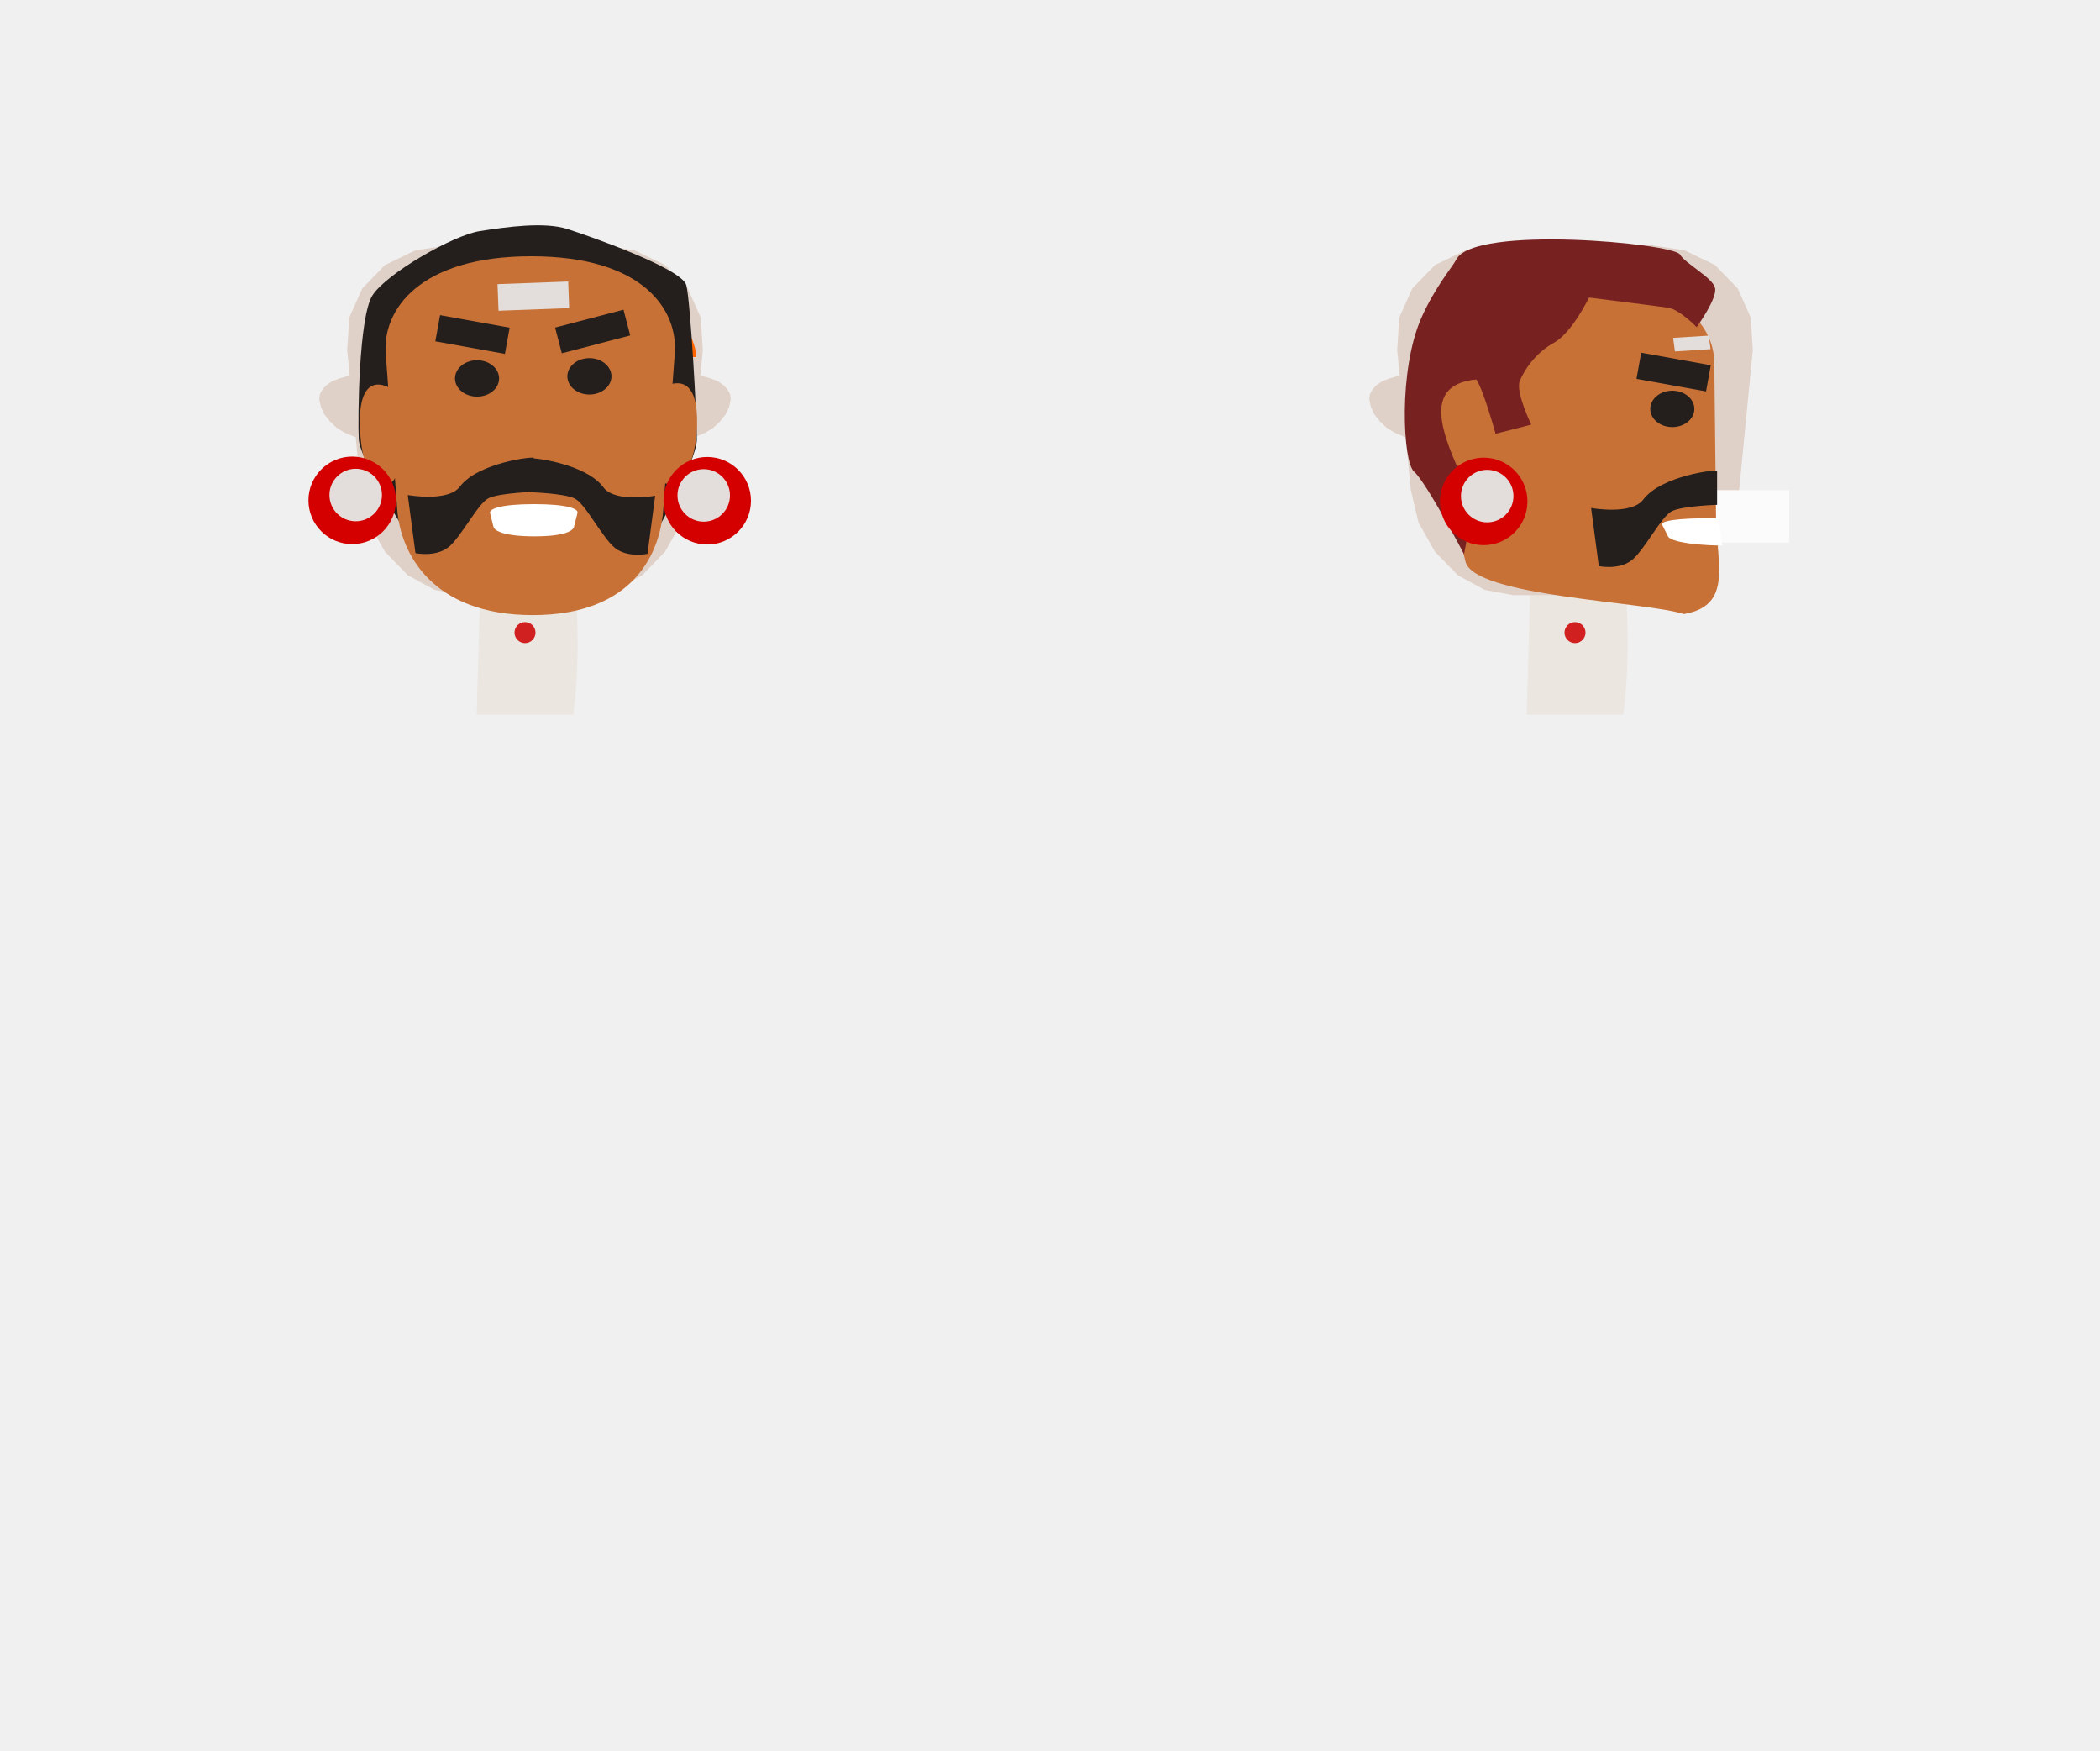
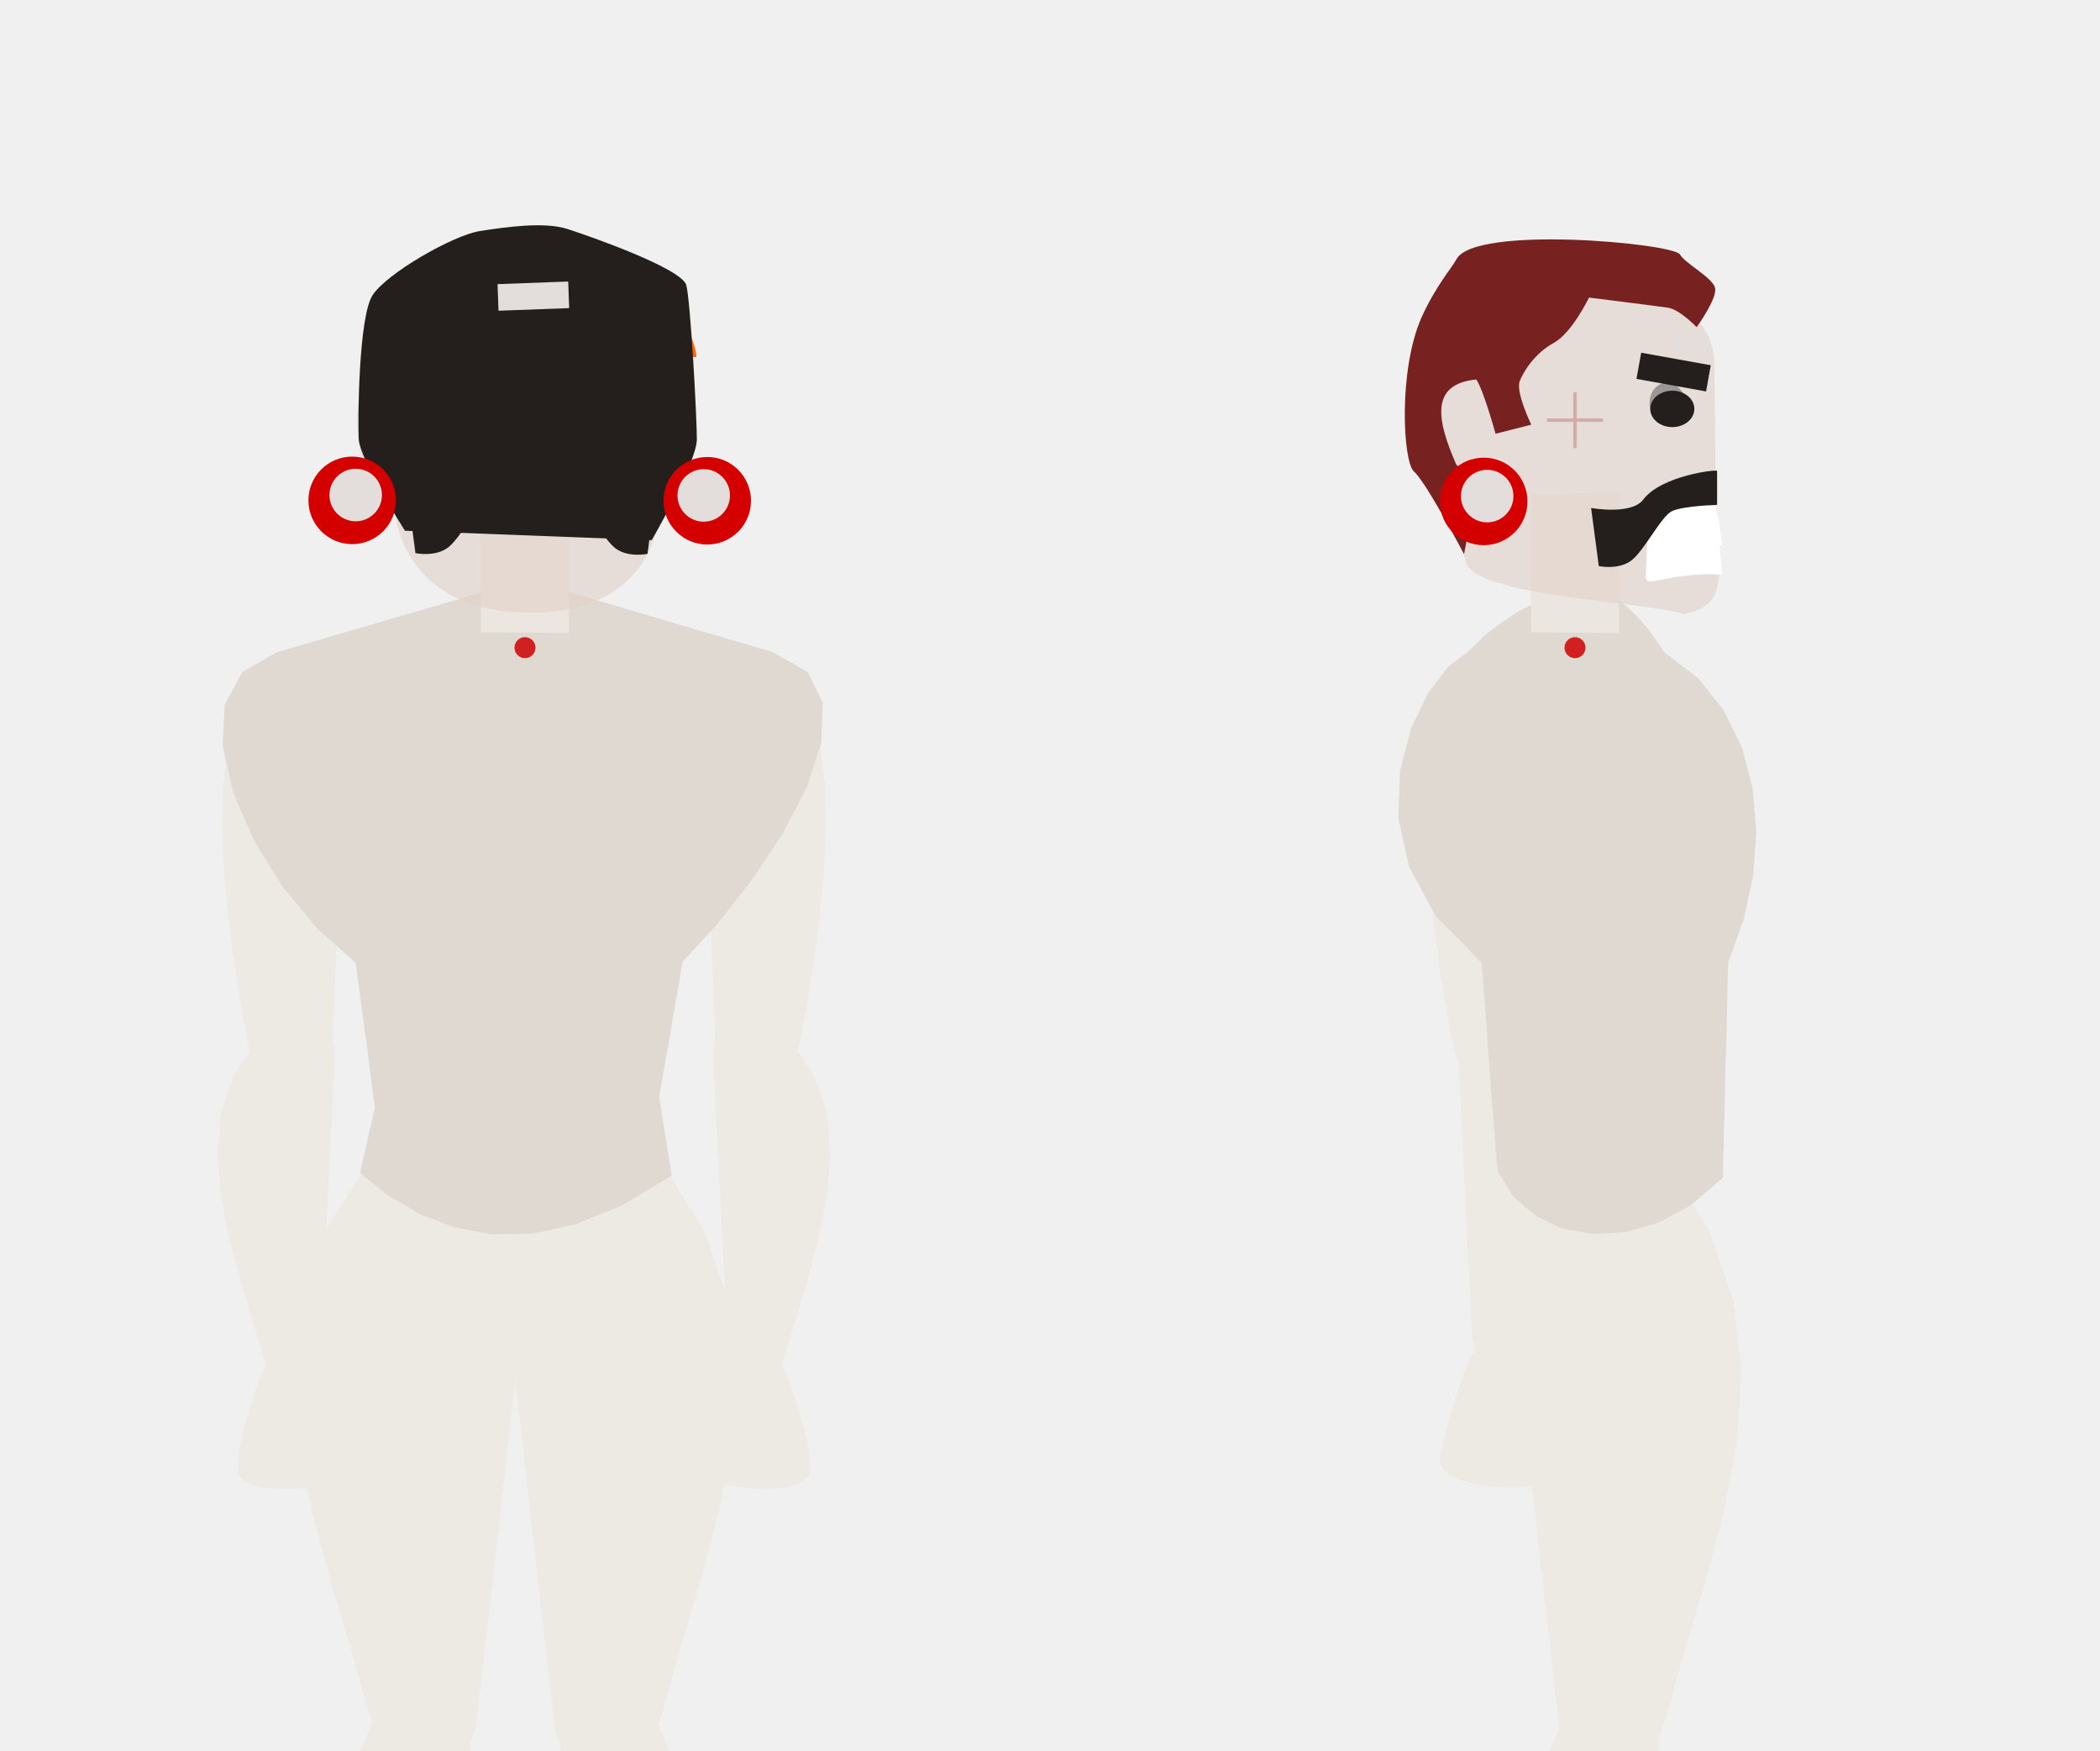
<svg xmlns="http://www.w3.org/2000/svg" width="1200" height="1000" viewBox="-1.5 -1.2 6 5">
-   <g id="front">
-     <g id="front-hair-body" />
-     <defs id="front-defs9817" />
-     <g id="front-guide" opacity="0.7">
-       <path d="M-0.138 0.841L-0.12 0.21L0.12 0.21L0.128 0.274L0.134 0.336L0.14 0.396L0.144 0.454L0.147 0.51L0.149 0.563L0.15 0.615L0.15 0.664L0.149 0.712L0.146 0.757L0.143 0.8L0.138 0.841Z" fill="#e8e1d9" id="front-path9791" />
-       <path d="M-0.451 -0.131L-0.479 -0.13L-0.506 -0.126L-0.53 -0.119L-0.551 -0.111L-0.567 -0.1L-0.579 -0.087L-0.586 -0.074L-0.588 -0.06L-0.583 -0.037L-0.573 -0.016L-0.557 0.004L-0.538 0.022L-0.515 0.036L-0.489 0.047L-0.461 0.053L-0.433 0.055Z" fill="#d9c3b6" id="front-path9793" />
-       <path d="M0.451 -0.131L0.479 -0.13L0.506 -0.126L0.53 -0.119L0.551 -0.111L0.567 -0.1L0.579 -0.087L0.586 -0.074L0.588 -0.06L0.583 -0.037L0.573 -0.016L0.557 0.004L0.538 0.022L0.515 0.036L0.489 0.047L0.461 0.053L0.433 0.055Z" fill="#d9c3b6" id="front-path9795" />
-       <path d="M0.215 -0.5L0.313 -0.485L0.4 -0.443L0.465 -0.376L0.502 -0.293L0.508 -0.2L0.469 0.2L0.447 0.293L0.4 0.376L0.335 0.443L0.258 0.485L0.176 0.5L-0.176 0.5L-0.258 0.485L-0.335 0.443L-0.4 0.376L-0.447 0.293L-0.469 0.2L-0.508 -0.2L-0.502 -0.293L-0.465 -0.376L-0.4 -0.443L-0.313 -0.485L-0.215 -0.5Z" fill="#d9c3b6" id="front-path9797" />
-       <path d="M-0.115 -0.12L-0.125 -0.083L-0.152 -0.055L-0.19 -0.045L-0.227 -0.055L-0.255 -0.083L-0.265 -0.12L-0.255 -0.158L-0.228 -0.185L-0.19 -0.195L-0.152 -0.185L-0.125 -0.158Z" fill="#ffffff" id="front-path9799" />
-       <path d="M0.265 -0.12L0.255 -0.083L0.228 -0.055L0.19 -0.045L0.153 -0.055L0.125 -0.083L0.115 -0.12L0.125 -0.158L0.152 -0.185L0.19 -0.195L0.228 -0.185L0.255 -0.158Z" fill="#ffffff" id="front-path9801" />
-       <path d="M-0.152 0.2L0.152 0.2L0.152 0.35L-0.152 0.35Z" fill="#ffffff" id="front-path9803" />
-       <path d="M-0.08 0H0.08M0 -0.08V0.08" stroke="#b04040" stroke-width="0.01" fill="none" id="front-path9805" />
-     </g>
-     <g id="front-back" />
-     <g id="front-head">
-       <path style="fill:#ff6600;stroke-width:0.015" d="m -0.202,-0.176 0.691,-0.004 c 0.005,0 -0.018,-0.214 -0.327,-0.231 -0.258,-0.014 -0.426,0.21 -0.364,0.235 z" id="front-path855-6-5-6" />
-       <circle style="fill:#ffdd55;stroke-width:0.015" id="front-path639-4-4-4-7" cx="0.155" cy="-0.268" r="0.063" />
-       <path style="fill:#241f1c;fill-opacity:1;stroke-width:0.015" d="m -0.343,0.316 c 0,0 -0.129,-0.202 -0.132,-0.262 -0.003,-0.059 0,-0.348 0.039,-0.41 0.039,-0.062 0.23,-0.172 0.307,-0.184 0.077,-0.012 0.184,-0.027 0.25,-0.006 0.065,0.021 0.328,0.113 0.34,0.161 0.012,0.048 0.03,0.375 0.03,0.44 0,0.065 -0.129,0.288 -0.129,0.288" id="front-path1647-8" />
-       <path id="front-rect480-1-42" style="fill:#c87137;stroke-width:0.015" d="m 0.022,0.557 c 0.288,0 0.364,-0.177 0.373,-0.301 l 0.033,-0.447 c 0.009,-0.123 -0.089,-0.277 -0.41,-0.277 -0.321,0 -0.425,0.154 -0.416,0.277 l 0.033,0.447 c 0.009,0.123 0.099,0.301 0.387,0.301 z" />
-       <ellipse style="fill:#241f1c;stroke-width:0.015" id="front-path639-8-7" cx="-0.119" cy="-0.137" rx="0.052" ry="0.063" transform="matrix(0,1,1,0,0,0)" />
-       <ellipse style="fill:#241f1c;stroke-width:0.015" id="front-path639-4-0-8" cx="0.125" cy="0.184" rx="0.052" ry="0.063" transform="rotate(-90)" />
-       <path style="fill:#c87137;fill-opacity:1;stroke-width:0.015" d="m 0.378,0.162 0.003,-0.246 c 5.575e-4,-0.002 0.121,-0.091 0.11,0.111 -0.01,0.166 -0.095,0.175 -0.113,0.135 z" id="front-path855-2-4-2-1" />
-       <path style="fill:#c87137;fill-opacity:1;stroke-width:0.015" d="m -0.37,0.163 -0.003,-0.246 c -5.575e-4,-0.002 -0.11,-0.085 -0.098,0.117 0.01,0.166 0.083,0.169 0.101,0.129 z" id="front-path855-2-4-2-8-9" />
-       <rect style="fill:#241f1c;fill-opacity:1;stroke-width:0.015" id="front-rect985" width="0.202" height="0.076" x="-0.292" y="-0.252" transform="rotate(10.2116)" />
-       <rect style="fill:#241f1c;fill-opacity:1;stroke-width:0.015" id="front-rect985-6" width="0.202" height="0.076" x="0.15" y="-0.234" transform="rotate(-14.63679)" />
-       <rect style="fill:#e3dedb;fill-opacity:1;stroke-width:0.015" id="front-rect985-6-5" width="0.202" height="0.076" x="-0.064" y="-0.391" transform="rotate(-2.126824)" />
-       <path style="fill:#241f1c;fill-opacity:1;stroke-width:0.015" d="m 0.025,0.108 c 9.325e-4,-0.005 -0.159,0.013 -0.211,0.082 -0.034,0.045 -0.149,0.024 -0.149,0.024 l 0.022,0.166 c 0,0 0.056,0.012 0.093,-0.016 0.037,-0.028 0.085,-0.126 0.116,-0.141 0.031,-0.015 0.129,-0.018 0.129,-0.018 z" id="front-path1009" />
-       <path style="fill:#241f1c;fill-opacity:1;stroke-width:0.015" d="m 0.015,0.11 c -9.247e-4,-0.005 0.158,0.013 0.209,0.082 0.033,0.045 0.148,0.024 0.148,0.024 l -0.022,0.166 c 0,0 -0.055,0.012 -0.092,-0.016 C 0.221,0.337 0.173,0.239 0.142,0.224 0.112,0.209 0.015,0.206 0.015,0.206 Z" id="front-path1009-7" />
-       <g id="front-g1442" transform="matrix(0.01889764,0,0,0.01889764,1.363554,-1.302062)">
-         <circle style="fill:#d40000;fill-opacity:1;stroke-width:0.794" id="front-path1347" cx="-98.28" cy="81.03" r="6.615" />
-         <circle style="fill:#e3dedb;fill-opacity:1;stroke-width:0.794" id="front-path1347-5" cx="-97.751" cy="80.224" r="3.969" />
-       </g>
-       <g id="front-g1442-2" transform="matrix(-0.01889764,0,0,0.01889764,-1.336627,-1.300938)">
-         <circle style="fill:#d40000;fill-opacity:1;stroke-width:0.794" id="front-path1347-3" cx="-98.28" cy="81.03" r="6.615" />
-         <circle style="fill:#e3dedb;fill-opacity:1;stroke-width:0.794" id="front-path1347-5-6" cx="-97.751" cy="80.224" r="3.969" />
+   <g>
+     <g opacity="0.7">
+       <path d="M-0.787 1.801L-0.768 1.854L-0.738 1.892L-0.7 1.917L-0.66 1.926L-0.62 1.92L-0.586 1.898L-0.562 1.86L-0.551 1.805L-0.545 1.665L-0.54 1.525L-0.535 1.385L-0.529 1.245L-0.524 1.105L-0.519 0.965L-0.513 0.824L-0.508 0.684L-0.571 0.677L-0.626 0.678L-0.674 0.687L-0.716 0.703L-0.751 0.726L-0.78 0.755L-0.804 0.79L-0.822 0.831L-0.849 0.93L-0.862 1.044L-0.865 1.17L-0.859 1.303L-0.846 1.437L-0.828 1.568L-0.808 1.691Z" fill="#ebe5dd" />
+       <path d="M-0.765 1.775L-0.832 1.872L-0.868 1.979L-0.878 2.094L-0.869 2.214L-0.845 2.337L-0.812 2.46L-0.776 2.581L-0.741 2.696L-0.727 2.725L-0.706 2.74L-0.681 2.743L-0.654 2.736L-0.629 2.718L-0.607 2.693L-0.591 2.659L-0.584 2.62L-0.579 2.518L-0.573 2.416L-0.568 2.314L-0.563 2.212L-0.558 2.111L-0.553 2.009L-0.548 1.907L-0.543 1.805L-0.548 1.773L-0.564 1.748L-0.589 1.73L-0.621 1.721L-0.657 1.72L-0.695 1.728L-0.732 1.746Z" fill="#ebe5dd" />
+       <path d="M-0.72 2.667L-0.735 2.688L-0.752 2.725L-0.771 2.775L-0.789 2.831L-0.805 2.889L-0.816 2.942L-0.821 2.985L-0.819 3.013L-0.798 3.034L-0.759 3.047L-0.708 3.053L-0.651 3.052L-0.595 3.044L-0.545 3.03L-0.509 3.01L-0.491 2.985L-0.493 2.963L-0.5 2.925L-0.512 2.877L-0.527 2.822L-0.545 2.769L-0.562 2.72L-0.578 2.683L-0.592 2.662L-0.62 2.64L-0.643 2.627L-0.661 2.624L-0.676 2.627L-0.688 2.635L-0.699 2.646L-0.709 2.657Z" fill="#ebe5dd" />
+       <path d="M-0.431 3.71L-0.513 3.903L-0.554 4.089L-0.562 4.269L-0.544 4.446L-0.508 4.619L-0.461 4.79L-0.411 4.961L-0.364 5.131L-0.346 5.173L-0.318 5.198L-0.286 5.207L-0.251 5.204L-0.218 5.191L-0.19 5.172L-0.171 5.148L-0.164 5.123L-0.163 4.95L-0.162 4.777L-0.161 4.603L-0.16 4.43L-0.159 4.257L-0.158 4.084L-0.157 3.911L-0.156 3.738L-0.165 3.693L-0.191 3.661L-0.228 3.641L-0.272 3.633L-0.319 3.637L-0.364 3.651L-0.403 3.676Z" fill="#ebe5dd" />
+       <path d="M-0.326 5.143L-0.344 5.165L-0.364 5.187L-0.388 5.208L-0.415 5.23L-0.446 5.253L-0.481 5.277L-0.52 5.303L-0.563 5.332L-0.586 5.332L-0.607 5.334L-0.626 5.34L-0.641 5.349L-0.652 5.362L-0.658 5.379L-0.659 5.402L-0.654 5.43L-0.59 5.431L-0.527 5.432L-0.463 5.434L-0.399 5.435L-0.336 5.437L-0.272 5.438L-0.208 5.439L-0.144 5.441L-0.15 5.409L-0.155 5.378L-0.161 5.347L-0.166 5.315L-0.171 5.284L-0.177 5.253L-0.182 5.221L-0.188 5.19L-0.205 5.184L-0.222 5.178L-0.24 5.172L-0.257 5.166L-0.274 5.161L-0.292 5.155L-0.309 5.149Z" fill="#ebe5dd" />
+       <path d="M-0.444 2.115L-0.568 2.312L-0.636 2.511L-0.659 2.71L-0.647 2.911L-0.61 3.11L-0.557 3.309L-0.498 3.506L-0.444 3.7L-0.414 3.776L-0.372 3.824L-0.324 3.847L-0.274 3.849L-0.226 3.836L-0.185 3.809L-0.155 3.775L-0.141 3.737L-0.122 3.568L-0.102 3.399L-0.083 3.23L-0.064 3.061L-0.045 2.892L-0.026 2.722L-0.007 2.553L0.013 2.384L-0.023 2.299L-0.066 2.236L-0.116 2.191L-0.172 2.161L-0.234 2.142L-0.301 2.13L-0.371 2.122Z" fill="#ebe5dd" />
+       <path d="M0.375 3.714L0.457 3.907L0.499 4.093L0.507 4.274L0.489 4.45L0.453 4.624L0.406 4.795L0.355 4.965L0.309 5.135L0.291 5.178L0.263 5.202L0.231 5.211L0.196 5.208L0.163 5.196L0.135 5.176L0.116 5.152L0.108 5.127L0.108 4.954L0.107 4.781L0.106 4.608L0.105 4.435L0.104 4.262L0.103 4.089L0.102 3.916L0.101 3.743L0.11 3.698L0.135 3.665L0.173 3.645L0.217 3.638L0.264 3.641L0.309 3.655L0.348 3.68Z" fill="#ebe5dd" />
+       <path d="M0.271 5.147L0.288 5.169L0.309 5.191L0.333 5.213L0.36 5.234L0.391 5.257L0.426 5.281L0.465 5.307L0.508 5.336L0.531 5.336L0.552 5.339L0.571 5.344L0.586 5.353L0.597 5.366L0.603 5.384L0.604 5.406L0.599 5.434L0.535 5.435L0.471 5.437L0.408 5.438L0.344 5.44L0.28 5.441L0.217 5.442L0.153 5.444L0.089 5.445L0.095 5.414L0.1 5.382L0.105 5.351L0.111 5.32L0.116 5.288L0.122 5.257L0.127 5.226L0.132 5.194L0.15 5.189L0.167 5.183L0.185 5.177L0.202 5.171L0.219 5.165L0.237 5.159L0.254 5.153Z" fill="#ebe5dd" />
+       <path d="M0.389 2.119L0.512 2.316L0.581 2.515L0.604 2.715L0.592 2.915L0.555 3.115L0.502 3.314L0.443 3.51L0.389 3.705L0.359 3.781L0.317 3.828L0.269 3.851L0.218 3.854L0.17 3.84L0.129 3.814L0.1 3.78L0.086 3.741L0.067 3.572L0.047 3.403L0.028 3.234L0.009 3.065L-0.01 2.896L-0.029 2.727L-0.049 2.558L-0.068 2.389L-0.033 2.304L0.01 2.241L0.061 2.196L0.117 2.165L0.179 2.146L0.245 2.135L0.316 2.127Z" fill="#ebe5dd" />
+       <path d="M0.781 1.801L0.762 1.853L0.732 1.892L0.694 1.916L0.654 1.926L0.614 1.92L0.58 1.898L0.556 1.86L0.545 1.805L0.54 1.665L0.534 1.525L0.529 1.385L0.524 1.245L0.518 1.104L0.513 0.964L0.507 0.824L0.502 0.684L0.565 0.677L0.62 0.678L0.669 0.686L0.71 0.703L0.745 0.726L0.774 0.755L0.798 0.79L0.816 0.831L0.843 0.929L0.857 1.044L0.859 1.17L0.853 1.303L0.84 1.437L0.822 1.568L0.802 1.691Z" fill="#ebe5dd" />
+       <path d="M0.759 1.775L0.826 1.872L0.862 1.979L0.872 2.094L0.863 2.214L0.839 2.337L0.806 2.46L0.77 2.58L0.735 2.696L0.721 2.724L0.7 2.74L0.675 2.743L0.649 2.735L0.623 2.718L0.601 2.692L0.585 2.659L0.578 2.62L0.573 2.518L0.568 2.416L0.563 2.314L0.558 2.212L0.552 2.11L0.547 2.008L0.542 1.907L0.537 1.805L0.542 1.773L0.558 1.748L0.583 1.73L0.615 1.721L0.651 1.72L0.689 1.728L0.726 1.746Z" fill="#ebe5dd" />
+       <path d="M0.714 2.667L0.729 2.687L0.747 2.725L0.765 2.775L0.783 2.831L0.799 2.888L0.81 2.942L0.815 2.985L0.813 3.013L0.792 3.034L0.753 3.047L0.702 3.053L0.645 3.051L0.589 3.044L0.539 3.03L0.503 3.01L0.485 2.985L0.487 2.963L0.494 2.925L0.506 2.876L0.522 2.822L0.539 2.768L0.556 2.72L0.573 2.683L0.586 2.662L0.615 2.639L0.637 2.627L0.655 2.624L0.67 2.627L0.682 2.635L0.693 2.646L0.703 2.657Z" fill="#ebe5dd" />
+       <path d="M0.709 0.663L0.621 0.637L0.532 0.611L0.444 0.585L0.356 0.559L0.268 0.533L0.18 0.507L0.092 0.481L0.004 0.455L-0.085 0.481L-0.174 0.507L-0.263 0.533L-0.353 0.559L-0.442 0.585L-0.531 0.611L-0.62 0.637L-0.709 0.663L-0.808 0.72L-0.858 0.813L-0.864 0.93L-0.834 1.063L-0.774 1.201L-0.691 1.335L-0.592 1.454L-0.484 1.55L-0.477 1.601L-0.47 1.653L-0.463 1.704L-0.456 1.756L-0.449 1.808L-0.443 1.859L-0.436 1.911L-0.429 1.962L-0.434 1.986L-0.439 2.009L-0.445 2.033L-0.45 2.056L-0.455 2.08L-0.461 2.104L-0.466 2.127L-0.471 2.151L-0.39 2.216L-0.3 2.268L-0.202 2.306L-0.094 2.326L0.021 2.324L0.145 2.297L0.278 2.243L0.419 2.158L0.415 2.13L0.41 2.102L0.406 2.074L0.401 2.046L0.397 2.018L0.392 1.989L0.388 1.961L0.383 1.933L0.392 1.885L0.4 1.837L0.409 1.789L0.417 1.741L0.425 1.693L0.434 1.644L0.442 1.596L0.45 1.548L0.549 1.44L0.647 1.315L0.736 1.182L0.806 1.047L0.847 0.92L0.851 0.808L0.808 0.72Z" fill="#d9cfc4" />
+       <path d="M0.126 0.609L0.126 0.558L0.126 0.508L0.126 0.458L0.126 0.408L0.126 0.358L0.126 0.308L0.126 0.258L0.126 0.208L0.095 0.208L0.063 0.209L0.032 0.209L0 0.21L-0.032 0.211L-0.063 0.211L-0.095 0.212L-0.126 0.212L-0.126 0.262L-0.126 0.311L-0.126 0.36L-0.126 0.409L-0.126 0.458L-0.126 0.507L-0.126 0.557L-0.126 0.606L-0.095 0.606L-0.063 0.606L-0.032 0.607L0 0.607L0.032 0.607L0.063 0.608L0.095 0.608Z" fill="#e8e1d9" />
+       <path d="M-0.08 0H0.08M0 -0.08V0.08" stroke="#b04040" stroke-width="0.01" fill="none" />
+       <g opacity="0.6">
+         <g>
+           <path style="fill:#d9c3b6;stroke-width:0.015" d="m 0.014,0.55 c 0.288,0 0.364,-0.177 0.373,-0.301 l 0.033,-0.447 c 0.009,-0.123 -0.089,-0.277 -0.41,-0.277 -0.321,0 -0.425,0.154 -0.416,0.277 l 0.033,0.447 c 0.009,0.123 0.099,0.301 0.387,0.301 z" />
+           <path style="fill:#d9c3b6;fill-opacity:1;stroke-width:0.015" d="m 0.37,0.156 0.003,-0.246 c 5.574e-4,-0.002 0.121,-0.091 0.11,0.111 -0.01,0.166 -0.095,0.175 -0.113,0.135 z" />
+           <path style="fill:#d9c3b6;fill-opacity:1;stroke-width:0.015" d="m -0.378,0.156 -0.003,-0.246 c -5.575e-4,-0.002 -0.11,-0.085 -0.098,0.117 0.01,0.166 0.083,0.169 0.101,0.129 z" />
+         </g>
+         <g>
+           <ellipse style="fill:#241f1c;stroke-width:0.015" cx="-0.144" cy="-0.126" rx="0.052" ry="0.063" />
+           <ellipse style="fill:#241f1c;stroke-width:0.015" cx="0.172" cy="-0.14" rx="0.052" ry="0.063" />
+         </g>
      </g>
    </g>
-     <g id="front-mouth-1">
-       <path id="front-rect480-1-8-3-8" style="fill:#ffffff;fill-opacity:1;stroke-width:0.015" d="m 0.027,0.332 c 0.087,0 0.11,-0.016 0.113,-0.027 l 0.01,-0.04 c 0.003,-0.011 -0.027,-0.025 -0.124,-0.025 -0.097,0 -0.128,0.014 -0.126,0.025 l 0.01,0.04 c 0.003,0.011 0.03,0.027 0.117,0.027 z" />
+     <g />
+     <g />
+     <g>
+       <path style="fill:#ff6600;stroke-width:0.015" d="m -0.202,-0.176 0.691,-0.004 c 0.005,0 -0.018,-0.214 -0.327,-0.231 -0.258,-0.014 -0.426,0.21 -0.364,0.235 z" />
+       <circle style="fill:#ffdd55;stroke-width:0.015" cx="0.155" cy="-0.268" r="0.063" />
+       <path style="fill:#241f1c;fill-opacity:1;stroke-width:0.015" d="m -0.343,0.316 c 0,0 -0.129,-0.202 -0.132,-0.262 -0.003,-0.059 0,-0.348 0.039,-0.41 0.039,-0.062 0.23,-0.172 0.307,-0.184 0.077,-0.012 0.184,-0.027 0.25,-0.006 0.065,0.021 0.328,0.113 0.34,0.161 0.012,0.048 0.03,0.375 0.03,0.44 0,0.065 -0.129,0.288 -0.129,0.288" />
    </g>
-     <g id="front-mouth-2" style="display:none">
-       <path id="front-rect480-1-8-3-5" style="fill:#ffffff;fill-opacity:1;stroke-width:0.015" d="m 0.023,0.329 c 0.107,0 0.135,-0.019 0.138,-0.033 l 0.012,-0.049 c 0.003,-0.013 -0.033,-0.03 -0.152,-0.03 -0.119,0 -0.158,0.017 -0.154,0.03 l 0.012,0.049 c 0.003,0.013 0.037,0.033 0.144,0.033 z" />
+     <g>
+       <ellipse style="fill:#241f1c;stroke-width:0.015" cx="-0.119" cy="-0.137" rx="0.052" ry="0.063" transform="matrix(0,1,1,0,0,0)" />
+       <ellipse style="fill:#241f1c;stroke-width:0.015" cx="0.125" cy="0.184" rx="0.052" ry="0.063" transform="rotate(-90)" />
    </g>
-     <g id="front-mouth-3" style="display:none">
-       <path id="front-rect480-1-8-3" style="fill:#ffffff;fill-opacity:1;stroke-width:0.015" d="m 0.016,0.433 c 0.107,0 0.135,-0.057 0.138,-0.097 l 0.012,-0.144 c 0.003,-0.04 -0.033,-0.089 -0.152,-0.089 -0.119,0 -0.158,0.05 -0.154,0.089 l 0.012,0.144 c 0.003,0.04 0.037,0.097 0.144,0.097 z" />
+     <g>
+       <rect style="fill:#241f1c;fill-opacity:1;stroke-width:0.015" width="0.202" height="0.076" x="-0.292" y="-0.252" transform="rotate(10.2116)" />
+       <rect style="fill:#241f1c;fill-opacity:1;stroke-width:0.015" width="0.202" height="0.076" x="0.15" y="-0.234" transform="rotate(-14.63679)" />
+       <rect style="fill:#e3dedb;fill-opacity:1;stroke-width:0.015" width="0.202" height="0.076" x="-0.064" y="-0.391" transform="rotate(-2.126824)" />
+       <path style="fill:#241f1c;fill-opacity:1;stroke-width:0.015" d="m 0.025,0.108 c 9.325e-4,-0.005 -0.159,0.013 -0.211,0.082 -0.034,0.045 -0.149,0.024 -0.149,0.024 l 0.022,0.166 c 0,0 0.056,0.012 0.093,-0.016 0.037,-0.028 0.085,-0.126 0.116,-0.141 0.031,-0.015 0.129,-0.018 0.129,-0.018 z" />
+       <path style="fill:#241f1c;fill-opacity:1;stroke-width:0.015" d="m 0.015,0.11 c -9.247e-4,-0.005 0.158,0.013 0.209,0.082 0.033,0.045 0.148,0.024 0.148,0.024 l -0.022,0.166 c 0,0 -0.055,0.012 -0.092,-0.016 C 0.221,0.337 0.173,0.239 0.142,0.224 0.112,0.209 0.015,0.206 0.015,0.206 Z" />
+       <g transform="matrix(0.018898 0 0 0.018898 1.363554 -1.302062)">
+         <circle style="fill:#d40000;fill-opacity:1;stroke-width:0.794" cx="-98.28" cy="81.03" r="6.615" />
+       </g>
+       <g transform="matrix(0.018898 0 0 0.018898 1.363554 -1.302062)">
+         <circle style="fill:#e3dedb;fill-opacity:1;stroke-width:0.794" cx="-97.751" cy="80.224" r="3.969" />
+       </g>
+       <g transform="matrix(-0.018898 0 0 0.018898 -1.336627 -1.300938)">
+         <circle style="fill:#d40000;fill-opacity:1;stroke-width:0.794" cx="-98.28" cy="81.03" r="6.615" />
+       </g>
+       <g transform="matrix(-0.018898 0 0 0.018898 -1.336627 -1.300938)">
+         <circle style="fill:#e3dedb;fill-opacity:1;stroke-width:0.794" cx="-97.751" cy="80.224" r="3.969" />
+       </g>
    </g>
-     <g id="front-anchors">
-       <circle id="front-nape" cx="0" cy="0.607" r="0.03" fill="#d02020" />
+     <g>
+       <circle cx="0" cy="0.65" r="0.03" fill="#d02020" />
    </g>
  </g>
-   <g id="side" transform="translate(3,0)">
-     <g id="side-hair-body" />
-     <defs id="side-defs16948" />
-     <g id="side-guide" opacity="0.7">
-       <path d="M-0.138 0.841L-0.12 0.21L0.12 0.21L0.128 0.274L0.134 0.336L0.14 0.396L0.144 0.454L0.147 0.51L0.149 0.563L0.15 0.615L0.15 0.664L0.149 0.712L0.146 0.757L0.143 0.8L0.138 0.841Z" fill="#e8e1d9" id="side-path16926" />
-       <path d="M-0.451 -0.131L-0.479 -0.13L-0.506 -0.126L-0.53 -0.119L-0.551 -0.111L-0.567 -0.1L-0.579 -0.087L-0.586 -0.074L-0.588 -0.06L-0.583 -0.037L-0.573 -0.016L-0.557 0.004L-0.538 0.022L-0.515 0.036L-0.489 0.047L-0.461 0.053L-0.433 0.055Z" fill="#d9c3b6" id="side-path16928" />
-       <path d="M0.215 -0.5L0.313 -0.485L0.4 -0.443L0.465 -0.376L0.502 -0.293L0.508 -0.2L0.469 0.2L0.447 0.293L0.4 0.376L0.335 0.443L0.258 0.485L0.176 0.5L-0.176 0.5L-0.258 0.485L-0.335 0.443L-0.4 0.376L-0.447 0.293L-0.469 0.2L-0.508 -0.2L-0.502 -0.293L-0.465 -0.376L-0.4 -0.443L-0.313 -0.485L-0.215 -0.5Z" fill="#d9c3b6" id="side-path16930" />
-       <path d="M0.215 -0.16L0.205 -0.123L0.178 -0.095L0.14 -0.085L0.103 -0.095L0.075 -0.123L0.065 -0.16L0.075 -0.197L0.102 -0.225L0.14 -0.235L0.178 -0.225L0.205 -0.198Z" fill="#ffffff" id="side-path16932" />
-       <path d="M0.612 0.2L0.142 0.2L0.142 0.35L0.612 0.35Z" fill="#ffffff" id="side-path16934" />
-       <path d="M-0.08 0H0.08M0 -0.08V0.08" stroke="#b04040" stroke-width="0.01" fill="none" id="side-path16936" />
-     </g>
-     <g id="side-back" />
-     <g id="side-head">
-       <path id="side-rect480-1-9-5" style="fill:#c87137;stroke-width:0.015;fill-opacity:1" d="m 0.311,0.554 c 0.14,-0.024 0.094,-0.142 0.092,-0.275 l -0.005,-0.443 c -0.001,-0.124 -0.132,-0.259 -0.449,-0.208 -0.317,0.051 -0.395,0.22 -0.366,0.34 l 0.104,0.436 c 0.024,0.1 0.513,0.114 0.624,0.15 z" />
-       <path style="fill:#782121;fill-opacity:1;stroke-width:0.015" d="m 0.348,-0.266 c 0,0 0.06,-0.083 0.052,-0.112 -0.007,-0.029 -0.086,-0.07 -0.1,-0.095 -0.018,-0.032 -0.588,-0.085 -0.639,0.014 -0.01,0.02 -0.06,0.077 -0.1,0.167 -0.066,0.15 -0.053,0.411 -0.021,0.439 0.034,0.029 0.143,0.236 0.143,0.236 0,0 0.038,-0.205 0.043,-0.219 0.005,-0.014 -0.062,-0.021 -0.067,-0.041 -0.05,-0.116 -0.078,-0.226 0.059,-0.239 0.021,0.031 0.055,0.155 0.055,0.155 l 0.102,-0.026 c 0,0 -0.045,-0.093 -0.033,-0.124 0.012,-0.031 0.045,-0.081 0.098,-0.11 0.052,-0.029 0.1,-0.129 0.1,-0.129 0,0 0.193,0.024 0.226,0.029 0.033,0.005 0.081,0.055 0.081,0.055 z" id="side-path658" />
-       <ellipse style="fill:#241f1c;stroke-width:0.015" id="side-path639-8-7" cx="-0.032" cy="0.278" rx="0.052" ry="0.063" transform="matrix(0,1,1,0,0,0)" />
-       <rect style="fill:#241f1c;fill-opacity:1;stroke-width:0.015" id="side-rect985" width="0.202" height="0.076" x="0.152" y="-0.223" transform="rotate(10.2116)" />
-       <rect style="fill:#e3dedb;fill-opacity:1;stroke-width:0.015" id="side-rect985-6-5" width="0.102" height="0.039" x="0.31" y="-0.217" transform="matrix(0.9979642,-0.06377745,0.1339205,0.9909921,0,0)" />
-       <path style="fill:#241f1c;fill-opacity:1;stroke-width:0.015" d="m 0.406,0.145 c 9.325e-4,-0.005 -0.159,0.013 -0.211,0.082 -0.034,0.045 -0.149,0.024 -0.149,0.024 l 0.022,0.166 c 0,0 0.056,0.012 0.093,-0.016 0.037,-0.028 0.085,-0.126 0.116,-0.141 0.031,-0.015 0.129,-0.018 0.129,-0.018 z" id="side-path1009" />
-       <g id="side-g1442" transform="matrix(0.01889764,0,0,0.01889764,1.596404,-1.299003)">
-         <circle style="fill:#d40000;fill-opacity:1;stroke-width:0.794" id="side-path1347" cx="-98.28" cy="81.03" r="6.615" />
-         <circle style="fill:#e3dedb;fill-opacity:1;stroke-width:0.794" id="side-path1347-5" cx="-97.751" cy="80.224" r="3.969" />
+   <g transform="translate(3 0)">
+     <g opacity="0.7">
+       <path d="M-0.11 1.801L-0.12 1.856L-0.145 1.894L-0.179 1.916L-0.219 1.922L-0.259 1.913L-0.297 1.888L-0.327 1.85L-0.346 1.797L-0.367 1.687L-0.387 1.564L-0.404 1.433L-0.418 1.299L-0.424 1.166L-0.421 1.04L-0.408 0.926L-0.381 0.827L-0.363 0.786L-0.339 0.751L-0.31 0.722L-0.275 0.699L-0.233 0.683L-0.185 0.674L-0.13 0.673L-0.067 0.68L-0.072 0.82L-0.078 0.961L-0.083 1.101L-0.088 1.241L-0.094 1.381L-0.099 1.521L-0.104 1.661Z" fill="#ebe5dd" />
+       <path d="M-0.112 1.771L-0.045 1.868L-0.01 1.975L0.001 2.09L-0.008 2.21L-0.032 2.333L-0.065 2.456L-0.101 2.577L-0.136 2.692L-0.15 2.721L-0.171 2.736L-0.196 2.739L-0.223 2.732L-0.248 2.714L-0.27 2.689L-0.286 2.655L-0.294 2.616L-0.299 2.514L-0.304 2.412L-0.309 2.31L-0.314 2.209L-0.319 2.107L-0.324 2.005L-0.329 1.903L-0.334 1.801L-0.329 1.769L-0.313 1.744L-0.288 1.726L-0.256 1.717L-0.22 1.716L-0.182 1.724L-0.146 1.742Z" fill="#ebe5dd" />
+       <path d="M-0.157 2.664L-0.142 2.684L-0.125 2.721L-0.106 2.771L-0.088 2.827L-0.072 2.885L-0.061 2.938L-0.056 2.981L-0.058 3.009L-0.079 3.03L-0.118 3.043L-0.169 3.049L-0.226 3.048L-0.282 3.04L-0.332 3.026L-0.368 3.006L-0.386 2.982L-0.385 2.959L-0.377 2.921L-0.365 2.873L-0.35 2.819L-0.332 2.765L-0.315 2.716L-0.299 2.679L-0.285 2.658L-0.257 2.636L-0.234 2.624L-0.216 2.62L-0.201 2.623L-0.189 2.631L-0.179 2.642L-0.168 2.653Z" fill="#ebe5dd" />
+       <path d="M0.24 3.743L0.239 3.916L0.238 4.089L0.237 4.262L0.236 4.435L0.235 4.608L0.234 4.781L0.233 4.954L0.232 5.127L0.225 5.152L0.205 5.176L0.177 5.196L0.144 5.208L0.11 5.211L0.077 5.202L0.05 5.178L0.032 5.135L-0.015 4.965L-0.065 4.795L-0.112 4.624L-0.148 4.45L-0.166 4.274L-0.158 4.093L-0.117 3.907L-0.035 3.715L-0.007 3.68L0.032 3.655L0.077 3.641L0.124 3.638L0.168 3.645L0.205 3.665L0.23 3.698Z" fill="#ebe5dd" />
+       <path d="M0.185 5.147L0.213 5.169L0.246 5.191L0.285 5.213L0.33 5.234L0.381 5.257L0.438 5.281L0.501 5.307L0.571 5.336L0.609 5.336L0.643 5.339L0.673 5.344L0.698 5.353L0.716 5.366L0.727 5.384L0.728 5.406L0.72 5.434L0.616 5.435L0.512 5.437L0.408 5.438L0.304 5.44L0.2 5.441L0.096 5.442L-0.008 5.444L-0.112 5.445L-0.097 5.412L-0.083 5.378L-0.068 5.345L-0.054 5.312L-0.039 5.279L-0.025 5.245L-0.01 5.212L0.004 5.179L0.027 5.175L0.049 5.171L0.072 5.167L0.095 5.163L0.117 5.159L0.14 5.155L0.162 5.151Z" fill="#ebe5dd" />
+       <path d="M0.26 2.119L0.383 2.316L0.452 2.515L0.475 2.715L0.463 2.915L0.425 3.115L0.373 3.314L0.314 3.51L0.26 3.705L0.229 3.781L0.188 3.828L0.14 3.851L0.089 3.854L0.041 3.84L0 3.814L-0.03 3.78L-0.043 3.741L-0.063 3.572L-0.082 3.403L-0.101 3.234L-0.12 3.065L-0.139 2.896L-0.159 2.727L-0.178 2.558L-0.197 2.389L-0.162 2.304L-0.119 2.241L-0.069 2.196L-0.012 2.166L0.05 2.146L0.116 2.135L0.187 2.127Z" fill="#ebe5dd" />
+       <path d="M0.24 3.743L0.239 3.916L0.238 4.089L0.237 4.262L0.236 4.435L0.235 4.608L0.234 4.781L0.233 4.954L0.232 5.127L0.225 5.152L0.205 5.176L0.177 5.196L0.144 5.208L0.11 5.211L0.077 5.202L0.05 5.178L0.032 5.135L-0.015 4.965L-0.065 4.795L-0.112 4.624L-0.148 4.45L-0.166 4.274L-0.158 4.093L-0.117 3.907L-0.035 3.715L-0.007 3.68L0.032 3.655L0.077 3.641L0.124 3.638L0.168 3.645L0.205 3.665L0.23 3.698Z" fill="#ebe5dd" />
+       <path d="M0.185 5.147L0.213 5.169L0.246 5.191L0.285 5.213L0.33 5.234L0.381 5.257L0.438 5.281L0.501 5.307L0.571 5.336L0.609 5.336L0.643 5.339L0.673 5.344L0.698 5.353L0.716 5.366L0.727 5.384L0.728 5.406L0.72 5.434L0.616 5.435L0.512 5.437L0.408 5.438L0.304 5.44L0.2 5.441L0.096 5.442L-0.008 5.444L-0.112 5.445L-0.097 5.412L-0.083 5.378L-0.068 5.345L-0.054 5.312L-0.039 5.279L-0.025 5.245L-0.01 5.212L0.004 5.179L0.027 5.175L0.049 5.171L0.072 5.167L0.095 5.163L0.117 5.159L0.14 5.155L0.162 5.151Z" fill="#ebe5dd" />
+       <path d="M0.26 2.119L0.383 2.316L0.452 2.515L0.475 2.715L0.463 2.915L0.425 3.115L0.373 3.314L0.314 3.51L0.26 3.705L0.229 3.781L0.188 3.828L0.14 3.851L0.089 3.854L0.041 3.84L0 3.814L-0.03 3.78L-0.043 3.741L-0.063 3.572L-0.082 3.403L-0.101 3.234L-0.12 3.065L-0.139 2.896L-0.159 2.727L-0.178 2.558L-0.197 2.389L-0.162 2.304L-0.119 2.241L-0.069 2.196L-0.012 2.166L0.05 2.146L0.116 2.135L0.187 2.127Z" fill="#ebe5dd" />
+       <path d="M0.164 1.801L0.153 1.856L0.128 1.894L0.094 1.916L0.055 1.922L0.014 1.913L-0.024 1.888L-0.054 1.85L-0.073 1.797L-0.093 1.687L-0.114 1.564L-0.131 1.433L-0.144 1.299L-0.151 1.166L-0.148 1.04L-0.135 0.926L-0.108 0.827L-0.089 0.786L-0.066 0.751L-0.036 0.722L-0.001 0.699L0.04 0.683L0.088 0.674L0.143 0.673L0.206 0.68L0.201 0.82L0.196 0.961L0.19 1.101L0.185 1.241L0.18 1.381L0.174 1.521L0.169 1.661Z" fill="#ebe5dd" />
+       <path d="M0.162 1.771L0.228 1.868L0.264 1.975L0.274 2.09L0.265 2.21L0.241 2.333L0.208 2.456L0.172 2.577L0.137 2.692L0.123 2.721L0.102 2.736L0.077 2.739L0.051 2.732L0.025 2.714L0.003 2.689L-0.013 2.655L-0.02 2.616L-0.025 2.514L-0.03 2.412L-0.035 2.31L-0.04 2.209L-0.045 2.107L-0.05 2.005L-0.056 1.903L-0.061 1.801L-0.056 1.769L-0.04 1.744L-0.014 1.726L0.017 1.717L0.053 1.716L0.091 1.724L0.128 1.742Z" fill="#ebe5dd" />
+       <path d="M0.116 2.664L0.131 2.684L0.149 2.721L0.167 2.771L0.185 2.827L0.201 2.885L0.212 2.938L0.217 2.981L0.215 3.009L0.194 3.03L0.155 3.043L0.104 3.049L0.047 3.048L-0.009 3.04L-0.058 3.026L-0.095 3.006L-0.112 2.982L-0.111 2.959L-0.104 2.921L-0.092 2.873L-0.076 2.819L-0.059 2.765L-0.042 2.716L-0.025 2.679L-0.012 2.658L0.017 2.636L0.039 2.624L0.057 2.62L0.072 2.623L0.084 2.631L0.095 2.642L0.105 2.653Z" fill="#ebe5dd" />
+       <path d="M0.255 0.663L0.244 0.646L0.228 0.624L0.208 0.596L0.183 0.567L0.153 0.537L0.116 0.508L0.073 0.482L0.022 0.462L-0.005 0.475L-0.038 0.489L-0.076 0.505L-0.118 0.524L-0.164 0.548L-0.211 0.579L-0.259 0.616L-0.307 0.663L-0.362 0.704L-0.419 0.778L-0.468 0.88L-0.5 1.001L-0.505 1.136L-0.474 1.276L-0.398 1.417L-0.267 1.55L-0.263 1.598L-0.259 1.648L-0.255 1.7L-0.251 1.752L-0.248 1.804L-0.244 1.857L-0.24 1.91L-0.236 1.962L-0.234 1.986L-0.232 2.009L-0.23 2.032L-0.229 2.055L-0.227 2.078L-0.225 2.101L-0.223 2.123L-0.221 2.145L-0.177 2.217L-0.114 2.272L-0.038 2.309L0.049 2.325L0.142 2.32L0.238 2.293L0.333 2.241L0.423 2.164L0.423 2.132L0.424 2.101L0.425 2.071L0.425 2.042L0.426 2.014L0.427 1.986L0.427 1.959L0.428 1.933L0.429 1.888L0.43 1.844L0.432 1.799L0.433 1.753L0.434 1.706L0.435 1.656L0.436 1.604L0.438 1.548L0.482 1.427L0.509 1.302L0.518 1.176L0.508 1.054L0.478 0.937L0.426 0.831L0.353 0.738Z" fill="#d9cfc4" />
+       <path d="M0.126 0.609L0.126 0.558L0.126 0.508L0.126 0.458L0.126 0.408L0.126 0.358L0.126 0.308L0.126 0.258L0.126 0.208L0.095 0.208L0.063 0.209L0.032 0.209L0 0.21L-0.032 0.211L-0.063 0.211L-0.095 0.212L-0.126 0.212L-0.126 0.262L-0.126 0.311L-0.126 0.36L-0.126 0.409L-0.126 0.458L-0.126 0.507L-0.126 0.557L-0.126 0.606L-0.095 0.606L-0.063 0.606L-0.032 0.607L0 0.607L0.032 0.607L0.063 0.608L0.095 0.608Z" fill="#e8e1d9" />
+       <path d="M-0.08 0H0.08M0 -0.08V0.08" stroke="#b04040" stroke-width="0.01" fill="none" />
+       <g opacity="0.6">
+         <g>
+           <path style="fill:#d9c3b6;stroke-width:0.015" d="m 0.311,0.554 c 0.14,-0.024 0.094,-0.142 0.092,-0.275 l -0.005,-0.443 c -0.001,-0.124 -0.132,-0.259 -0.449,-0.208 -0.317,0.051 -0.395,0.22 -0.366,0.34 l 0.104,0.436 c 0.024,0.1 0.513,0.114 0.624,0.15 z" />
+         </g>
+         <g>
+           <ellipse style="fill:#241f1c;stroke-width:0.015" cx="0.269" cy="-0.002" rx="0.052" ry="0.062" transform="rotate(-9.201606)" />
+         </g>
      </g>
    </g>
-     <g id="side-mouth-1" transform="translate(0.05393187,0.01359519)" style="fill:#ffffff">
-       <path id="side-rect480-1-8-3-0-4" style="fill:#ffffff;fill-opacity:1;stroke-width:0.015" d="M 0.367,0.346 0.356,0.267 c -0.126,-0.002 -0.166,0.009 -0.161,0.018 l 0.017,0.034 c 0.005,0.009 0.042,0.024 0.155,0.026 z" />
+     <g />
+     <g />
+     <g />
+     <g>
+       <ellipse style="fill:#241f1c;stroke-width:0.015" cx="-0.032" cy="0.278" rx="0.052" ry="0.063" transform="matrix(0,1,1,0,0,0)" />
    </g>
-     <g id="side-mouth-2" style="display:none">
-       <path id="side-rect480-1-8-3-0-3" style="fill:#ffffff;fill-opacity:1;stroke-width:0.015" d="m 0.416,0.399 -0.01,-0.138 c -0.111,-0.004 -0.146,0.015 -0.142,0.032 l 0.015,0.061 c 0.004,0.017 0.037,0.042 0.137,0.046 z" />
+     <g>
+       <g transform="translate(0.05393187,0.01359519)" style="fill:#ffffff">
+         <path style="fill:#ffffff;fill-opacity:1;stroke-width:0.015" d="M 0.367,0.346 0.356,0.267 c -0.126,-0.002 -0.166,0.009 -0.161,0.018 l 0.017,0.034 c 0.005,0.009 0.042,0.024 0.155,0.026 z" />
+       </g>
    </g>
-     <g id="side-mouth-3" style="display:none">
-       <path id="side-rect480-1-8-3-0" style="fill:#ffffff;fill-opacity:1;stroke-width:0.015" d="M 0.421,0.442 0.402,0.245 C 0.222,0.236 0.207,0.325 0.206,0.36 l -0.004,0.088 c 0.003,0.035 0.058,-0.014 0.219,-0.007 z" />
+     <g>
+       <g>
+         <path style="fill:#ffffff;fill-opacity:1;stroke-width:0.015" d="m 0.416,0.399 -0.01,-0.138 c -0.111,-0.004 -0.146,0.015 -0.142,0.032 l 0.015,0.061 c 0.004,0.017 0.037,0.042 0.137,0.046 z" />
+       </g>
    </g>
-     <g id="side-anchors">
-       <circle id="side-nape" cx="0" cy="0.607" r="0.03" fill="#d02020" />
+     <g>
+       <g>
+         <path style="fill:#ffffff;fill-opacity:1;stroke-width:0.015" d="M 0.421,0.442 0.402,0.245 C 0.222,0.236 0.207,0.325 0.206,0.36 l -0.004,0.088 c 0.003,0.035 0.058,-0.014 0.219,-0.007 z" />
+       </g>
+     </g>
+     <g>
+       <path style="fill:#782121;fill-opacity:1;stroke-width:0.015" d="m 0.348,-0.266 c 0,0 0.06,-0.083 0.052,-0.112 -0.007,-0.029 -0.086,-0.07 -0.1,-0.095 -0.018,-0.032 -0.588,-0.085 -0.639,0.014 -0.01,0.02 -0.06,0.077 -0.1,0.167 -0.066,0.15 -0.053,0.411 -0.021,0.439 0.034,0.029 0.143,0.236 0.143,0.236 0,0 0.038,-0.205 0.043,-0.219 0.005,-0.014 -0.062,-0.021 -0.067,-0.041 -0.05,-0.116 -0.078,-0.226 0.059,-0.239 0.021,0.031 0.055,0.155 0.055,0.155 l 0.102,-0.026 c 0,0 -0.045,-0.093 -0.033,-0.124 0.012,-0.031 0.045,-0.081 0.098,-0.11 0.052,-0.029 0.1,-0.129 0.1,-0.129 0,0 0.193,0.024 0.226,0.029 0.033,0.005 0.081,0.055 0.081,0.055 z" />
+       <rect style="fill:#241f1c;fill-opacity:1;stroke-width:0.015" width="0.202" height="0.076" x="0.152" y="-0.223" transform="rotate(10.2116)" />
+       <rect style="fill:#e3dedb;fill-opacity:1;stroke-width:0.015" width="0.102" height="0.039" x="0.31" y="-0.217" transform="matrix(0.9979642,-0.06377745,0.1339205,0.9909921,0,0)" />
+       <path style="fill:#241f1c;fill-opacity:1;stroke-width:0.015" d="m 0.406,0.145 c 9.325e-4,-0.005 -0.159,0.013 -0.211,0.082 -0.034,0.045 -0.149,0.024 -0.149,0.024 l 0.022,0.166 c 0,0 0.056,0.012 0.093,-0.016 0.037,-0.028 0.085,-0.126 0.116,-0.141 0.031,-0.015 0.129,-0.018 0.129,-0.018 z" />
+       <g transform="matrix(0.018898 0 0 0.018898 1.596404 -1.299004)">
+         <circle style="fill:#d40000;fill-opacity:1;stroke-width:0.794" cx="-98.28" cy="81.03" r="6.615" />
+       </g>
+       <g transform="matrix(0.018898 0 0 0.018898 1.596404 -1.299004)">
+         <circle style="fill:#e3dedb;fill-opacity:1;stroke-width:0.794" cx="-97.751" cy="80.224" r="3.969" />
+       </g>
+     </g>
+     <g>
+       <circle cx="0" cy="0.65" r="0.03" fill="#d02020" />
    </g>
  </g>
</svg>
